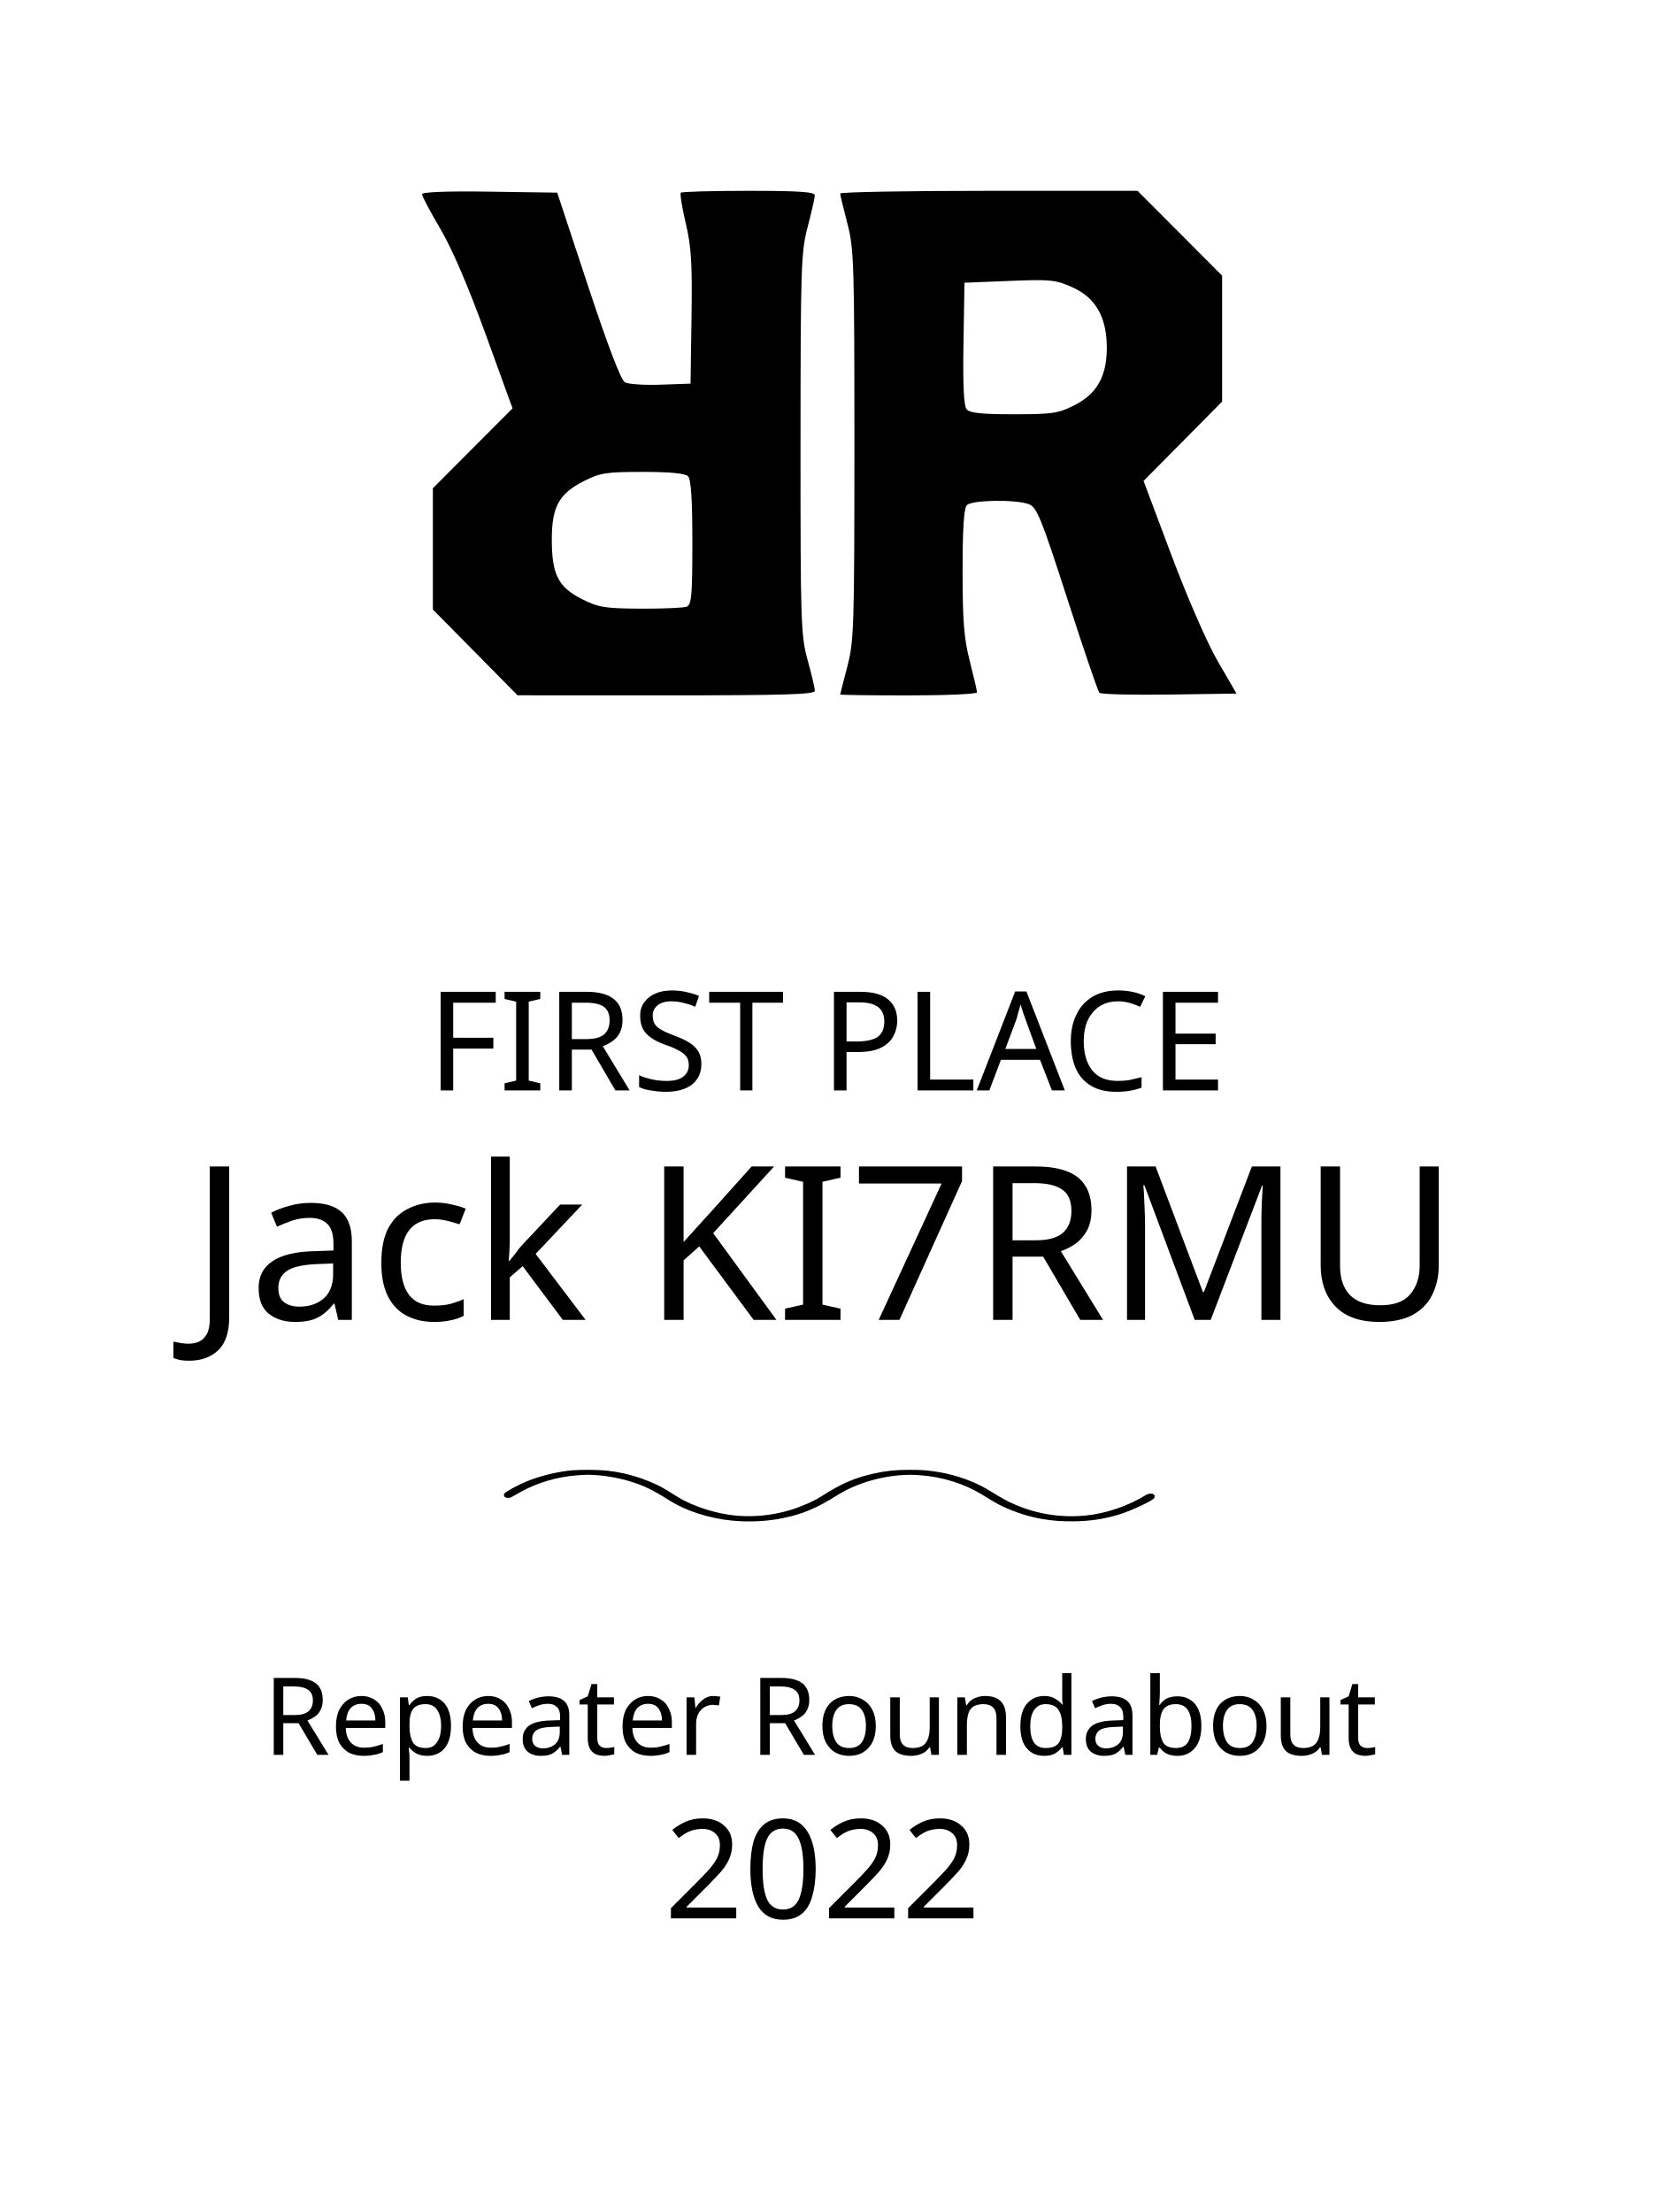
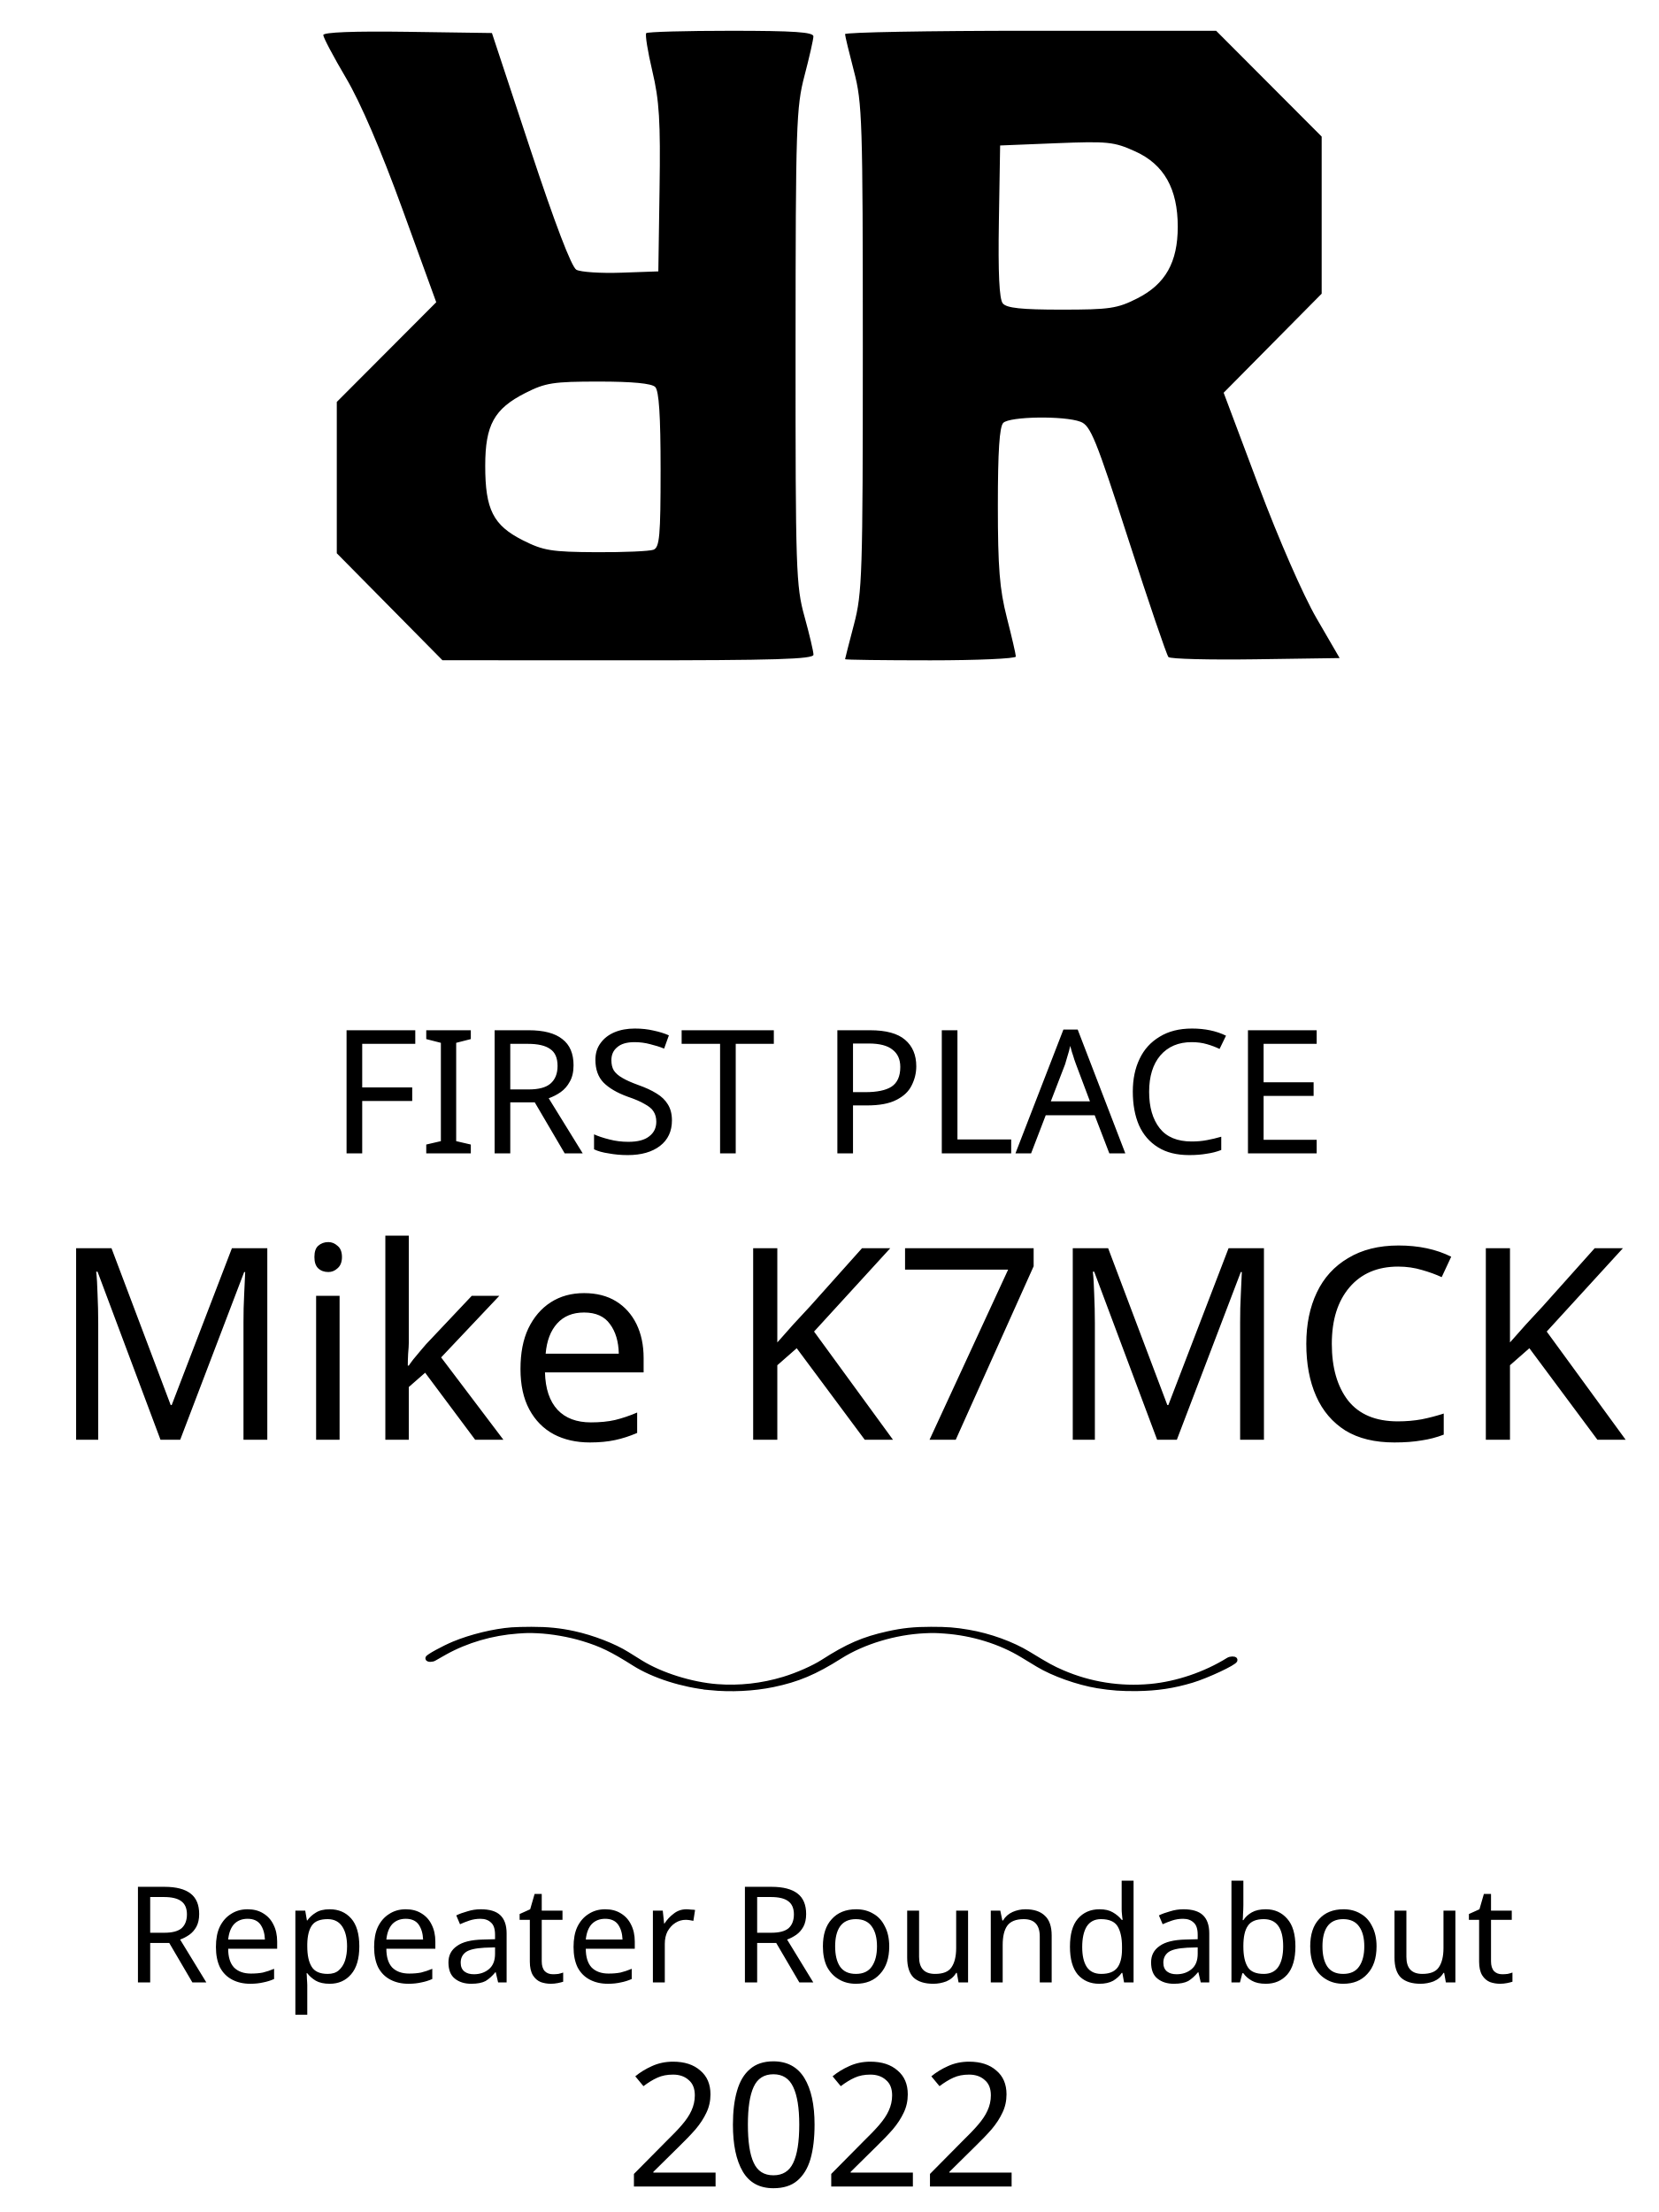
<svg xmlns="http://www.w3.org/2000/svg" width="3in" height="4in" viewBox="0 0 76.2 101.6" version="1.1" id="svg946">
  <defs id="defs943" />
  <g id="layer1" style="display:inline">
-     <path style="fill:#000000;stroke-width:0.166" d="m 21.827,29.965 -1.945,-1.969 v -2.785 -2.785 l 1.83,-1.835 1.83,-1.835 -1.242,-3.419 c -0.795,-2.189 -1.543,-3.929 -2.079,-4.835 -0.46,-0.779 -0.836,-1.49 -0.836,-1.58 0,-0.104 1.133,-0.148 3.104,-0.119 l 3.104,0.045 1.414,4.278 c 0.905,2.738 1.515,4.335 1.694,4.435 0.154,0.086 0.896,0.135 1.648,0.108 l 1.368,-0.048 0.045,-3.03 c 0.037,-2.5 -0.009,-3.259 -0.266,-4.342 -0.171,-0.722 -0.272,-1.351 -0.224,-1.398 0.047,-0.047 1.452,-0.086 3.121,-0.086 2.319,0 3.034,0.049 3.032,0.207 -0.001,0.114 -0.149,0.766 -0.328,1.448 -0.304,1.158 -0.326,1.829 -0.328,9.976 -0.003,8.23 0.016,8.803 0.328,9.929 0.182,0.657 0.331,1.289 0.331,1.405 0,0.167 -1.417,0.21 -6.828,0.208 l -6.828,-0.002 z m 9.712,-2.099 c 0.225,-0.086 0.262,-0.504 0.262,-2.947 0,-1.993 -0.06,-2.906 -0.199,-3.045 -0.131,-0.131 -0.836,-0.199 -2.075,-0.199 -1.68,0 -1.963,0.044 -2.704,0.42 -1.148,0.582 -1.477,1.177 -1.478,2.679 -8.45e-4,1.61 0.293,2.193 1.384,2.743 0.758,0.382 1.05,0.43 2.699,0.439 1.017,0.005 1.967,-0.035 2.111,-0.09 z m 7.052,4.032 c 0.001,-0.023 0.149,-0.6 0.328,-1.283 0.304,-1.16 0.325,-1.825 0.325,-10.18 0,-8.356 -0.021,-9.02 -0.325,-10.18 C 38.74,9.572 38.592,8.957 38.59,8.889 38.589,8.82 41.661,8.765 45.418,8.765 h 6.831 l 1.942,1.948 1.942,1.948 v 2.892 2.892 l -1.804,1.823 -1.804,1.823 1.283,3.415 c 0.743,1.978 1.641,4.033 2.135,4.883 l 0.852,1.468 -3.092,0.045 c -1.7,0.025 -3.145,-0.012 -3.21,-0.083 -0.065,-0.07 -0.726,-2.012 -1.47,-4.315 -1.205,-3.732 -1.397,-4.205 -1.767,-4.345 -0.596,-0.227 -2.605,-0.198 -2.844,0.041 -0.139,0.139 -0.199,1.05 -0.199,3.036 0,2.295 0.063,3.084 0.331,4.132 0.182,0.712 0.331,1.357 0.331,1.434 0,0.076 -1.415,0.139 -3.145,0.139 -1.73,0 -3.144,-0.019 -3.142,-0.041 z M 49.35,18.612 c 1.033,-0.523 1.487,-1.329 1.487,-2.636 0,-1.398 -0.505,-2.292 -1.563,-2.772 -0.781,-0.354 -1.007,-0.377 -2.911,-0.301 l -2.064,0.083 -0.045,2.792 c -0.031,1.919 0.014,2.864 0.144,3.021 0.142,0.171 0.686,0.229 2.162,0.229 1.777,0 2.053,-0.041 2.791,-0.415 z" id="path914" />
-     <text xml:space="preserve" style="font-style:normal;font-weight:normal;font-size:9.878px;line-height:1.25;font-family:sans-serif;fill:#000000;fill-opacity:1;stroke:none;stroke-width:0.124" x="8.729" y="60.625" id="text1836">
-       <tspan id="tspan1834" style="font-style:normal;font-variant:normal;font-weight:normal;font-stretch:normal;font-size:9.878px;font-family:Brothers;-inkscape-font-specification:Brothers;stroke-width:0.124" x="8.729" y="60.625">Jack KI7RMU</tspan>
+     <path style="fill:#000000;stroke-width:0.207" d="m 17.896,27.869 -2.427,-2.457 v -3.475 -3.475 l 2.284,-2.29 2.284,-2.29 -1.55,-4.266 C 17.494,6.884 16.561,4.713 15.893,3.582 15.319,2.61 14.849,1.723 14.849,1.61 c 0,-0.13 1.413,-0.184 3.873,-0.149 l 3.873,0.056 1.765,5.339 c 1.13,3.417 1.89,5.409 2.114,5.534 0.192,0.107 1.117,0.168 2.057,0.135 l 1.707,-0.06 0.056,-3.781 C 30.341,5.564 30.283,4.617 29.963,3.267 29.75,2.366 29.624,1.581 29.683,1.522 29.742,1.463 31.495,1.414 33.578,1.414 c 2.894,0 3.786,0.061 3.783,0.258 -0.002,0.142 -0.186,0.955 -0.41,1.807 -0.379,1.445 -0.406,2.282 -0.41,12.448 -0.004,10.27 0.02,10.985 0.41,12.39 0.227,0.82 0.413,1.609 0.413,1.753 0,0.208 -1.768,0.262 -8.521,0.259 l -8.521,-0.003 z m 12.119,-2.619 c 0.28,-0.108 0.327,-0.629 0.327,-3.677 0,-2.487 -0.074,-3.626 -0.248,-3.799 -0.164,-0.164 -1.044,-0.248 -2.589,-0.248 -2.096,0 -2.449,0.055 -3.374,0.524 -1.433,0.726 -1.843,1.469 -1.844,3.342 -0.001,2.009 0.366,2.737 1.727,3.423 0.946,0.477 1.311,0.536 3.368,0.548 1.269,0.007 2.454,-0.044 2.634,-0.113 z m 8.799,5.031 c 0.002,-0.028 0.186,-0.749 0.41,-1.601 0.38,-1.448 0.406,-2.277 0.406,-12.704 0,-10.426 -0.026,-11.255 -0.406,-12.704 -0.223,-0.852 -0.408,-1.619 -0.41,-1.704 -0.002,-0.085 3.832,-0.155 8.52,-0.155 h 8.524 l 2.424,2.43 2.424,2.43 v 3.608 3.608 l -2.251,2.275 -2.251,2.275 1.6,4.261 c 0.927,2.468 2.048,5.032 2.664,6.094 l 1.063,1.832 -3.858,0.056 c -2.122,0.031 -3.924,-0.015 -4.005,-0.103 -0.081,-0.088 -0.906,-2.511 -1.834,-5.385 -1.503,-4.656 -1.743,-5.247 -2.205,-5.422 -0.743,-0.283 -3.251,-0.247 -3.548,0.051 -0.174,0.174 -0.248,1.31 -0.248,3.788 0,2.864 0.079,3.849 0.413,5.156 0.227,0.888 0.413,1.693 0.413,1.789 0,0.095 -1.766,0.174 -3.925,0.174 -2.159,0 -3.923,-0.023 -3.921,-0.052 z m 13.427,-16.578 c 1.289,-0.653 1.855,-1.658 1.855,-3.289 0,-1.744 -0.63,-2.86 -1.951,-3.459 C 51.171,6.512 50.889,6.483 48.513,6.578 L 45.937,6.682 45.88,10.166 c -0.039,2.394 0.017,3.574 0.18,3.77 0.177,0.214 0.855,0.286 2.697,0.286 2.217,0 2.561,-0.051 3.483,-0.518 z" id="path914" />
+     <text xml:space="preserve" style="font-style:normal;font-weight:normal;font-size:12.326px;line-height:1.25;font-family:sans-serif;fill:#000000;fill-opacity:1;stroke:none;stroke-width:0.154" x="2.292" y="66.128" id="text1836">
+       <tspan id="tspan1834" style="font-style:normal;font-variant:normal;font-weight:normal;font-stretch:normal;font-size:12.326px;font-family:Brothers;-inkscape-font-specification:Brothers;stroke-width:0.154" x="2.292" y="66.128">Mike K7MCK</tspan>
    </text>
-     <text xml:space="preserve" style="font-style:normal;font-weight:normal;font-size:6.35px;line-height:1.25;font-family:sans-serif;fill:#000000;fill-opacity:1;stroke:none;stroke-width:0.147" x="19.628" y="50.086" id="text2764">
-       <tspan id="tspan2762" style="font-style:normal;font-variant:normal;font-weight:500;font-stretch:normal;font-size:6.35px;font-family:Brothers;-inkscape-font-specification:'Brothers Medium';stroke-width:0.147" x="19.628" y="50.086">FIRST PLACE</tspan>
+     <text xml:space="preserve" style="font-style:normal;font-weight:normal;font-size:7.924px;line-height:1.25;font-family:sans-serif;fill:#000000;fill-opacity:1;stroke:none;stroke-width:0.183" x="15.152" y="52.977" id="text2764">
+       <tspan id="tspan2762" style="font-style:normal;font-variant:normal;font-weight:500;font-stretch:normal;font-size:7.924px;font-family:Brothers;-inkscape-font-specification:'Brothers Medium';stroke-width:0.183" x="15.152" y="52.977">FIRST PLACE</tspan>
    </text>
-     <text xml:space="preserve" style="font-style:normal;font-weight:normal;font-size:4.939px;line-height:1.25;font-family:sans-serif;fill:#000000;fill-opacity:1;stroke:none;stroke-width:0.112" x="12.088" y="80.599" id="text2764-2">
-       <tspan id="tspan2762-1" style="font-style:normal;font-variant:normal;font-weight:normal;font-stretch:normal;font-size:4.939px;font-family:Brothers;-inkscape-font-specification:Brothers;stroke-width:0.112" x="12.088" y="80.599">Repeater Roundabout</tspan>
+     <text xml:space="preserve" style="font-style:normal;font-weight:normal;font-size:6.163px;line-height:1.25;font-family:sans-serif;fill:#000000;fill-opacity:1;stroke:none;stroke-width:0.14" x="5.743" y="91.053" id="text2764-2">
+       <tspan id="tspan2762-1" style="font-style:normal;font-variant:normal;font-weight:normal;font-stretch:normal;font-size:6.163px;font-family:Brothers;-inkscape-font-specification:Brothers;stroke-width:0.14" x="5.743" y="91.053">Repeater Roundabout</tspan>
    </text>
-     <text xml:space="preserve" style="font-style:normal;font-weight:normal;font-size:6.35px;line-height:1.25;font-family:sans-serif;fill:#000000;fill-opacity:1;stroke:none;stroke-width:0.147" x="30.518" y="88.113" id="text2764-8">
-       <tspan id="tspan2762-9" style="font-style:normal;font-variant:normal;font-weight:normal;font-stretch:normal;font-size:6.35px;font-family:Brothers;-inkscape-font-specification:Brothers;stroke-width:0.147" x="30.518" y="88.113">2022</tspan>
+     <text xml:space="preserve" style="font-style:normal;font-weight:normal;font-size:7.924px;line-height:1.25;font-family:sans-serif;fill:#000000;fill-opacity:1;stroke:none;stroke-width:0.183" x="28.741" y="100.428" id="text2764-8">
+       <tspan id="tspan2762-9" style="font-style:normal;font-variant:normal;font-weight:normal;font-stretch:normal;font-size:7.924px;font-family:Brothers;-inkscape-font-specification:Brothers;stroke-width:0.183" x="28.741" y="100.428">2022</tspan>
    </text>
-     <path style="fill:#000000;stroke:#000000;stroke-width:0.199;stroke-miterlimit:4;stroke-dasharray:none;stroke-opacity:1" d="m 33.622,69.744 c -1.009,-0.1 -2.072,-0.439 -2.78,-0.886 -0.827,-0.522 -1.217,-0.711 -1.89,-0.917 -0.517,-0.158 -1.158,-0.27 -1.68,-0.293 -0.306,-0.014 -0.395,-0.012 -0.734,0.012 -0.947,0.068 -1.879,0.34 -2.673,0.78 -0.189,0.105 -0.368,0.206 -0.396,0.226 -0.065,0.044 -0.225,0.047 -0.225,0.004 0,-0.051 0.578,-0.367 0.956,-0.524 0.634,-0.263 1.472,-0.466 2.124,-0.516 0.137,-0.01 0.463,-0.019 0.724,-0.019 0.604,0 1.041,0.044 1.558,0.156 0.689,0.15 1.476,0.454 1.963,0.759 0.126,0.079 0.351,0.219 0.501,0.312 0.738,0.457 1.864,0.811 2.81,0.883 0.827,0.063 1.654,-0.029 2.462,-0.273 0.501,-0.152 1.099,-0.416 1.442,-0.636 0.905,-0.583 1.488,-0.836 2.388,-1.036 0.549,-0.122 0.965,-0.165 1.584,-0.165 0.598,0 0.874,0.021 1.373,0.106 0.776,0.131 1.608,0.432 2.211,0.8 0.704,0.429 0.875,0.523 1.243,0.682 1.023,0.442 2.129,0.617 3.251,0.514 0.974,-0.089 2.029,-0.447 2.877,-0.976 0.069,-0.043 0.23,-0.047 0.23,-0.006 0,0.092 -1.033,0.576 -1.581,0.74 -0.68,0.204 -1.276,0.294 -2.012,0.305 -0.553,0.008 -0.953,-0.02 -1.455,-0.103 -0.725,-0.119 -1.625,-0.439 -2.186,-0.777 -0.125,-0.075 -0.387,-0.234 -0.584,-0.354 -0.811,-0.493 -1.833,-0.809 -2.855,-0.882 -0.34,-0.024 -0.428,-0.026 -0.734,-0.012 -1.096,0.049 -2.276,0.405 -3.13,0.945 -0.924,0.584 -1.557,0.851 -2.462,1.039 -0.711,0.147 -1.551,0.188 -2.315,0.112 z" id="path69691" />
+     <path style="fill:#000000;stroke:#000000;stroke-width:0.249;stroke-miterlimit:4;stroke-dasharray:none;stroke-opacity:1" d="m 32.614,77.507 c -1.259,-0.125 -2.586,-0.548 -3.469,-1.105 -1.032,-0.652 -1.518,-0.888 -2.358,-1.144 -0.645,-0.197 -1.445,-0.336 -2.097,-0.365 -0.382,-0.017 -0.492,-0.015 -0.916,0.015 -1.182,0.085 -2.344,0.424 -3.336,0.973 -0.236,0.131 -0.459,0.258 -0.495,0.282 -0.081,0.055 -0.281,0.059 -0.281,0.005 0,-0.063 0.721,-0.458 1.193,-0.654 0.791,-0.328 1.836,-0.582 2.651,-0.644 0.171,-0.013 0.577,-0.024 0.903,-0.024 0.753,0 1.299,0.055 1.944,0.195 0.86,0.187 1.842,0.567 2.449,0.947 0.157,0.098 0.438,0.273 0.625,0.389 0.921,0.57 2.327,1.012 3.507,1.102 1.032,0.079 2.064,-0.036 3.072,-0.341 0.625,-0.189 1.371,-0.519 1.799,-0.794 1.129,-0.727 1.857,-1.043 2.979,-1.292 0.685,-0.152 1.204,-0.206 1.977,-0.206 0.746,0 1.091,0.026 1.713,0.132 0.968,0.164 2.007,0.539 2.759,0.998 0.878,0.536 1.092,0.653 1.551,0.852 1.276,0.551 2.657,0.77 4.057,0.642 1.215,-0.111 2.532,-0.558 3.589,-1.218 0.086,-0.054 0.286,-0.059 0.286,-0.007 0,0.115 -1.289,0.719 -1.973,0.924 -0.849,0.255 -1.592,0.367 -2.511,0.38 -0.69,0.01 -1.189,-0.026 -1.816,-0.129 -0.905,-0.149 -2.028,-0.548 -2.728,-0.969 -0.155,-0.094 -0.483,-0.292 -0.729,-0.442 -1.012,-0.615 -2.287,-1.009 -3.563,-1.101 -0.424,-0.03 -0.534,-0.032 -0.916,-0.015 -1.368,0.061 -2.84,0.505 -3.906,1.179 -1.153,0.729 -1.942,1.062 -3.072,1.296 -0.888,0.184 -1.935,0.235 -2.889,0.14 z" id="path69691" />
  </g>
</svg>
